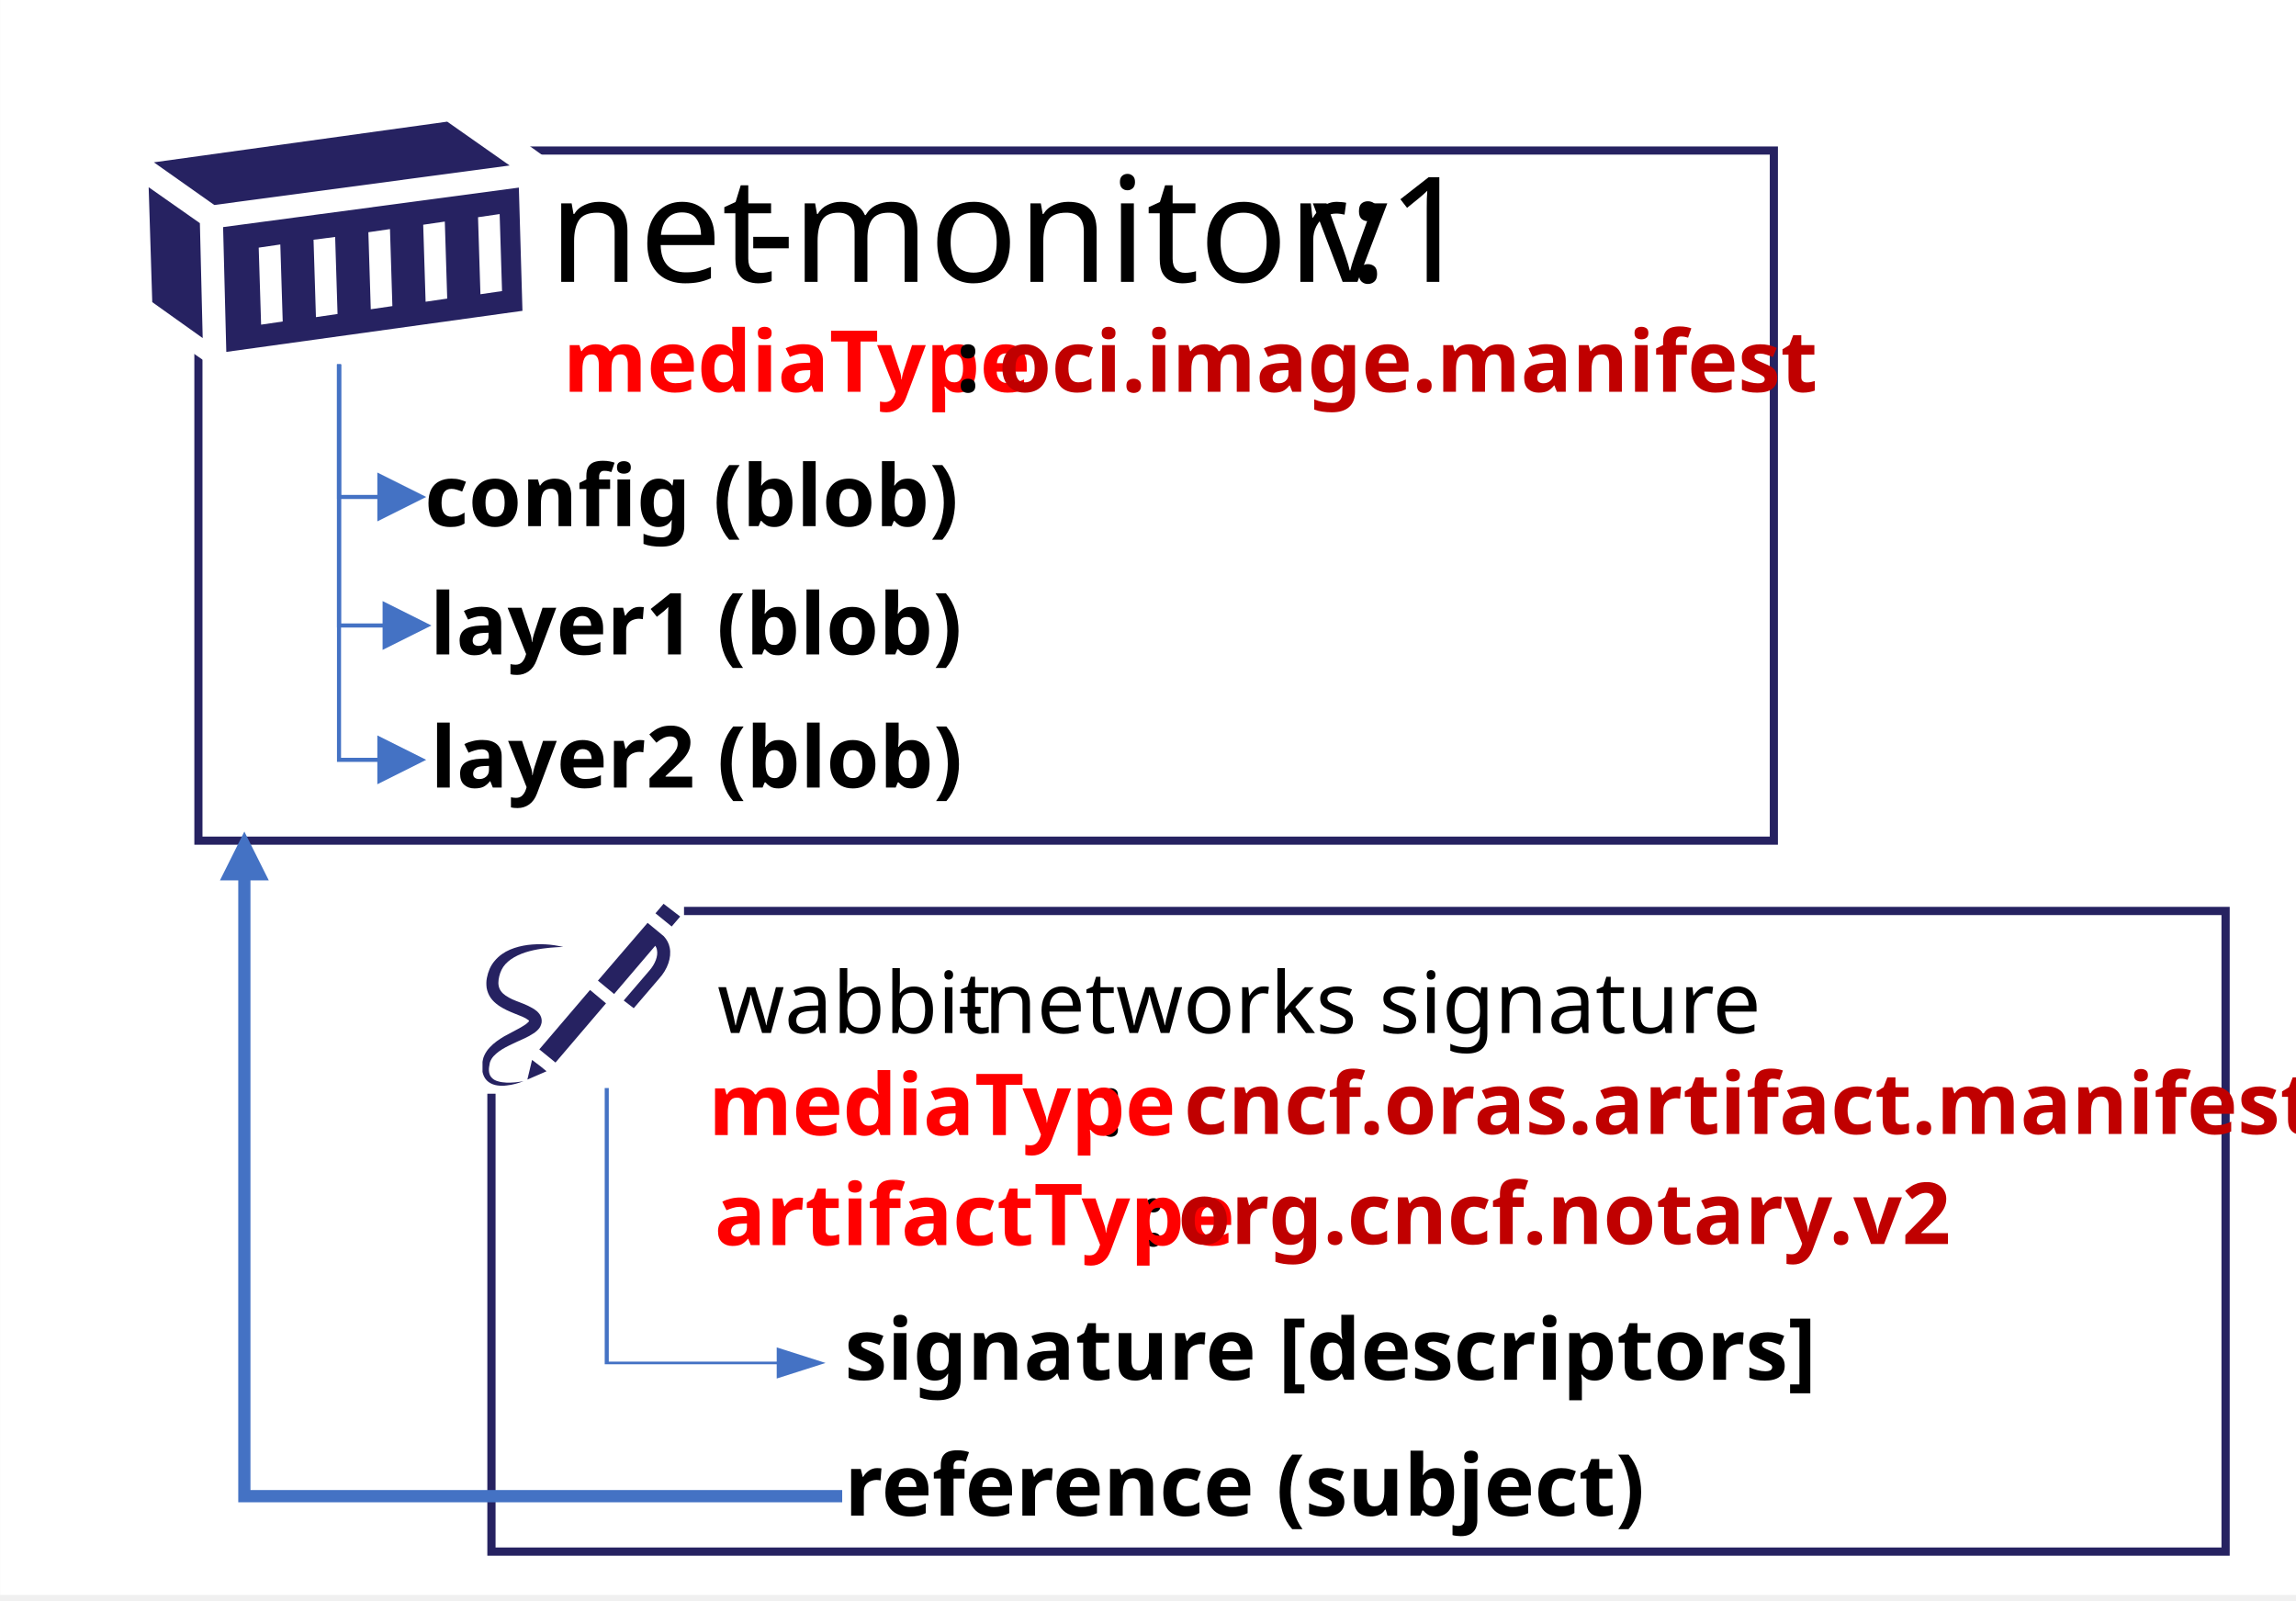
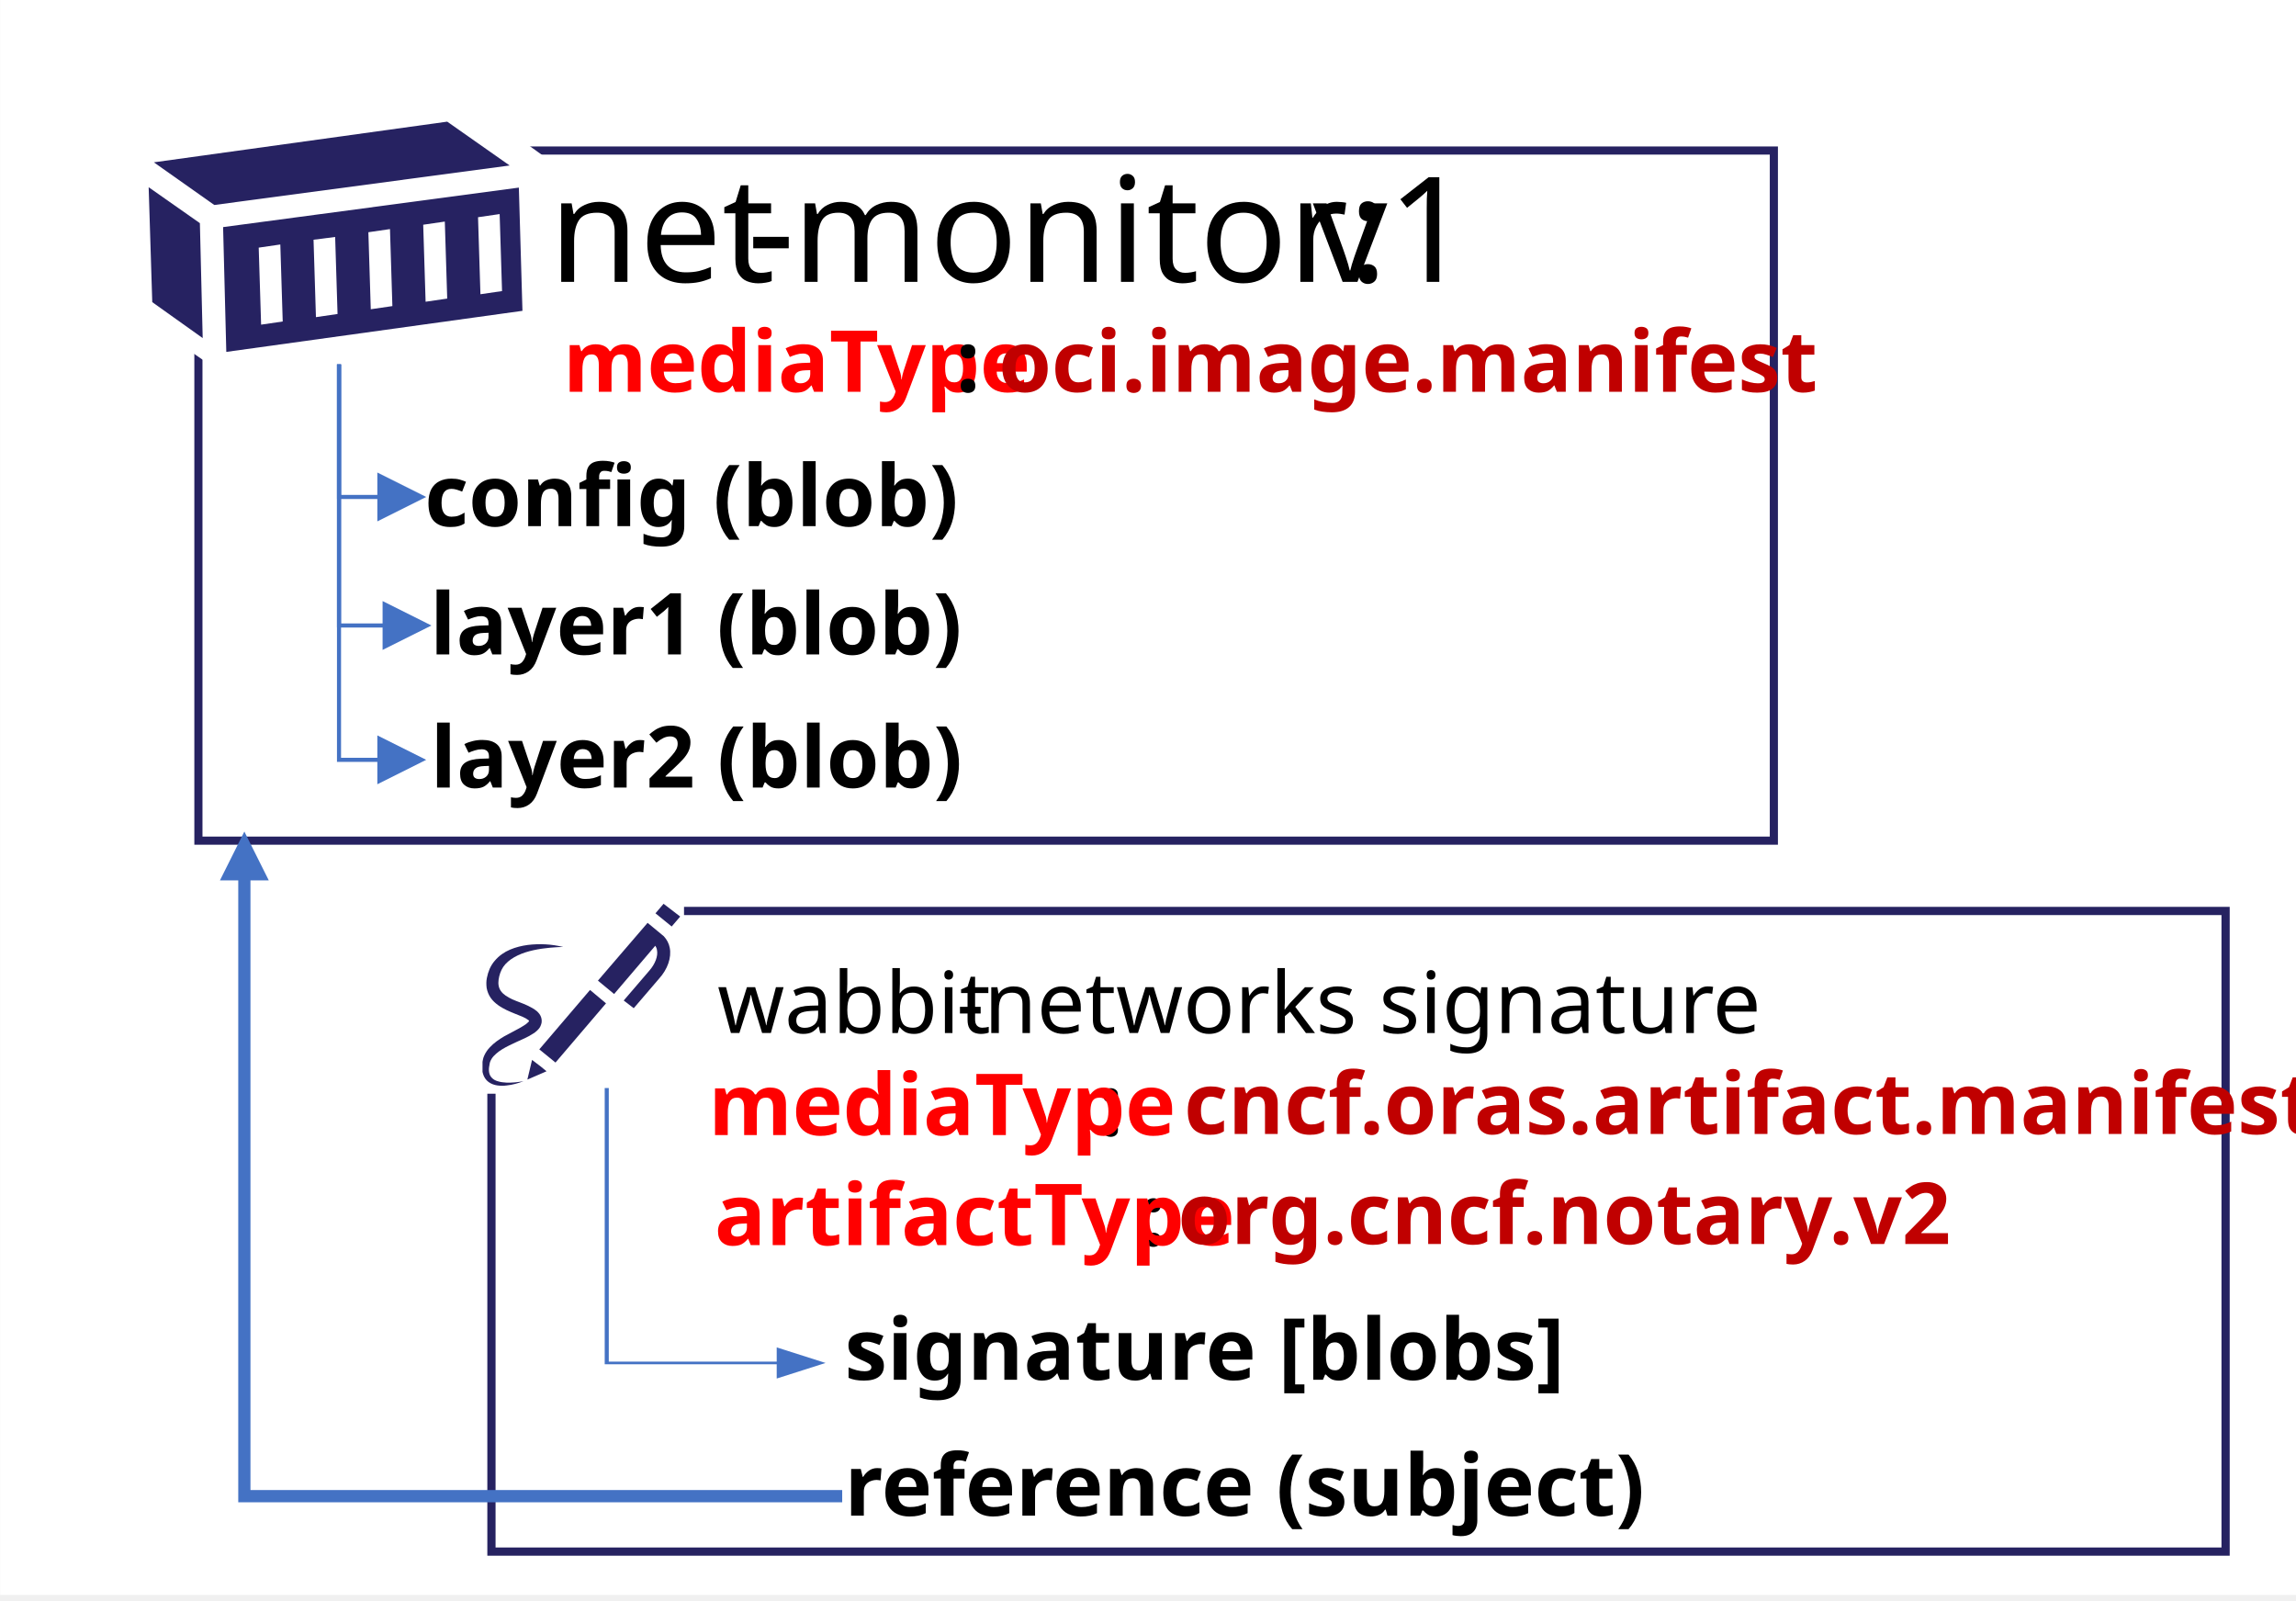
<svg xmlns="http://www.w3.org/2000/svg" width="99.483mm" height="69.321mm" viewBox="0 0 99.483 69.321" version="1.1" id="svg9533">
  <defs id="defs9530">
    <clipPath id="clip0">
      <rect x="504" y="20" width="376" height="262" id="rect9537" />
    </clipPath>
    <clipPath id="clip1">
      <rect x="518" y="30" width="62" height="42" id="rect9540" />
    </clipPath>
    <clipPath id="clip2">
      <rect x="518" y="30" width="62" height="42" id="rect9543" />
    </clipPath>
    <clipPath id="clip3">
      <rect x="518" y="20" width="62" height="62" id="rect9546" />
    </clipPath>
    <clipPath id="clip4">
      <rect x="575" y="162" width="33" height="33" id="rect9549" />
    </clipPath>
    <clipPath id="clip5">
      <rect x="575" y="162" width="33" height="33" id="rect9552" />
    </clipPath>
    <clipPath id="clip6">
      <rect x="574" y="162" width="35" height="33" id="rect9555" />
    </clipPath>
    <clipPath id="clip7">
      <rect x="574" y="162" width="35" height="33" id="rect9558" />
    </clipPath>
    <clipPath id="clip8">
      <rect x="574" y="162" width="34" height="33" id="rect9561" />
    </clipPath>
    <clipPath id="clip9">
      <rect x="574" y="162" width="34" height="33" id="rect9564" />
    </clipPath>
    <clipPath id="clip10">
      <rect x="574" y="162" width="34" height="33" id="rect9567" />
    </clipPath>
    <clipPath id="clip11">
      <rect x="574" y="162" width="34" height="33" id="rect9570" />
    </clipPath>
    <clipPath id="clip0-0">
      <rect x="591" y="357" width="33" height="33" id="rect33584" />
    </clipPath>
  </defs>
  <g id="layer1" transform="translate(0.3046117,-0.06652)">
    <g clip-path="url(#clip0)" transform="matrix(0.2645833,0,0,0.2645833,-133.6546,-5.225147)" id="g9681">
      <rect x="504.017" y="19.155" width="375.999" height="262" fill="#ffffff" id="rect9575" />
      <path d="m 536.492,44.648 h 258 v 112.999 h -258 z" stroke="#262261" stroke-width="1.333" stroke-miterlimit="8" fill="#ffffff" fill-rule="evenodd" id="path9577" />
      <text font-family="Calibri, Calibri_MSFontService, sans-serif" font-weight="400" font-size="24px" id="text9585" x="593.859" y="66.155">net<tspan font-size="24px" x="626.399" y="66.155" id="tspan9579">-</tspan>
        <tspan font-size="24px" x="633.733" y="66.155" id="tspan9581">monitor:</tspan>
        <tspan font-size="24px" x="718.999" y="66.155" id="tspan9583">v1</tspan>
      </text>
      <path d="m 581.366,37.148 13.089,9.444 c 0.183,8.45 0.355,16.899 0.539,25.349 l -57.454,7.207 -11.492,-7.953 c -0.183,-8.615 0.172,-18.224 0,-26.84 z" fill="#ffffff" fill-rule="evenodd" id="path9587" />
      <g clip-path="url(#clip1)" id="g9599" transform="translate(10.01717,7.15512)">
        <g clip-path="url(#clip2)" id="g9597">
          <g clip-path="url(#clip3)" id="g9595">
            <path d="M 60.724,43.328 60.142,23.151 12.352,29.618 12.869,50.053 Z m -3.686,-15.844 0.388,12.61 -3.492,0.517 -0.388,-12.61 z m -8.86,1.229 0.388,12.61 -3.492,0.517 -0.388,-12.61 z m -8.86,1.229 0.388,12.61 -3.492,0.517 -0.388,-12.61 z m -8.86,1.293 0.388,12.61 -3.492,0.517 -0.388,-12.675 z m -8.86,1.229 0.388,12.61 -3.492,0.517 -0.388,-12.61 z" fill="#262261" transform="matrix(1.01346,0,0,1,518,20.4118)" id="path9589" />
            <path d="M 0.905,41.905 9.054,47.79 8.601,28.971 0.323,23.087 Z" fill="#262261" transform="matrix(1.01346,0,0,1,518,20.4118)" id="path9591" />
            <path d="M 58.654,19.53 48.566,12.352 1.164,19.012 10.929,25.997 Z" fill="#262261" transform="matrix(1.01346,0,0,1,518,20.4118)" id="path9593" />
          </g>
        </g>
      </g>
      <text font-family="Calibri, Calibri_MSFontService, sans-serif" font-weight="700" font-size="14px" id="text9603" x="574.404" y="127.155">layer1 (blob)<tspan font-size="14px" x="573.544" y="149.155" id="tspan9601" />
      </text>
      <path d="m 567.987,122.752 h -8.803 v -43.097 h 0.666 v 42.764 l -0.333,-0.334 h 8.47 z m -1.333,-4.333 8,4 -8,4 z" fill="#4472c4" id="path9605" />
      <path d="m 567.127,144.747 h -7.943 v -65.092 h 0.666 v 64.759 l -0.333,-0.334 h 7.61 z m -1.333,-4.333 8,4 -8,4 z" fill="#4472c4" id="path9607" />
      <text font-family="Calibri, Calibri_MSFontService, sans-serif" font-weight="700" font-size="14px" id="text9609" x="573.544" y="106.155">config (blob)</text>
      <path d="m 567.127,101.703 h -7.943 v -22.048 h 0.666 v 21.715 l -0.333,-0.333 h 7.61 z m -1.333,-4.333 8,4 -8,4 z" fill="#4472c4" id="path9611" />
      <text fill="#ff0000" font-family="Calibri, Calibri_MSFontService, sans-serif" font-weight="700" font-size="14px" id="text9617" x="596.202" y="84.155">mediaType<tspan fill="#000000" font-size="14px" x="660.535" y="84.155" id="tspan9613">:</tspan>
        <tspan fill="#c00000" font-size="14px" x="667.535" y="84.155" id="tspan9615">oci.image.manifest</tspan>
      </text>
      <path d="M 584.48,169.161 H 868.468 V 274.057 H 584.48 Z" stroke="#262261" stroke-width="1.346" stroke-miterlimit="8" fill="#ffffff" fill-rule="evenodd" id="path9619" />
      <g clip-path="url(#clip4)" id="g9647" transform="translate(8.017168,5.15512)">
        <g clip-path="url(#clip5)" id="g9645">
          <g clip-path="url(#clip6)" id="g9643">
            <g clip-path="url(#clip7)" id="g9641">
              <path d="m 183.097,267.726 h 34.064 v 31.935 h -34.064 z" fill="#ffffff" transform="matrix(1.00067,0,0,1,391.237,-105.726)" id="path9621" />
              <g clip-path="url(#clip8)" id="g9639">
                <g clip-path="url(#clip9)" id="g9637">
                  <g clip-path="url(#clip10)" id="g9635">
                    <g clip-path="url(#clip11)" id="g9633">
                      <path d="m 19.754,16.335 -2.49,-2.191 -7.902,9.728 2.523,2.158 z" fill="#262261" transform="matrix(1.05141,0,0,1,574.456,162.796)" id="path9623" />
                      <path d="M 9.562,26.66 8.234,25.598 7.503,28.818 10.491,27.457 Z" fill="#262261" transform="matrix(1.05141,0,0,1,574.456,162.796)" id="path9625" />
                      <path d="M 27.457,1.594 29.98,3.752 31.308,2.125 28.718,0.033 Z" fill="#262261" transform="matrix(1.05141,0,0,1,574.456,162.796)" id="path9627" />
                      <path d="m 22.51,15.87 1.561,1.262 3.951,-4.847 C 29.349,10.757 29.98,8.831 29.681,7.238 29.549,6.507 29.216,5.877 28.752,5.345 l -2.523,-2.191 -7.736,9.462 2.523,2.191 6.408,-7.902 c 0.133,0.199 0.232,0.432 0.266,0.697 0.199,0.996 -0.299,2.324 -1.195,3.386 z" fill="#262261" transform="matrix(1.05141,0,0,1,574.456,162.796)" id="path9629" />
                      <path d="m 1.693,25.93 c 0.066,-0.166 0.133,-0.332 0.232,-0.498 0.199,-0.332 0.432,-0.598 0.73,-0.863 0.564,-0.531 1.295,-0.963 2.058,-1.361 0.764,-0.398 1.56,-0.763 2.39,-1.162 0.398,-0.199 0.83,-0.432 1.262,-0.731 0.232,-0.133 0.432,-0.299 0.664,-0.531 0.232,-0.232 0.465,-0.498 0.598,-0.93 0.166,-0.398 0.133,-0.93 0,-1.295 C 9.495,18.161 9.23,17.862 8.997,17.629 8.499,17.198 8.034,16.965 7.603,16.733 6.74,16.301 5.91,16.036 5.146,15.671 4.416,15.305 3.785,14.907 3.42,14.376 3.054,13.878 2.922,13.214 3.021,12.483 3.121,11.72 3.353,10.989 3.752,10.358 4.582,9.097 6.142,8.267 7.802,7.802 8.632,7.57 9.495,7.404 10.392,7.304 10.823,7.238 11.288,7.204 11.72,7.171 12.151,7.138 12.616,7.105 13.081,7.105 11.288,6.64 9.429,6.54 7.57,6.773 6.64,6.906 5.71,7.138 4.814,7.537 3.918,7.935 3.088,8.533 2.424,9.363 2.092,9.761 1.826,10.226 1.627,10.691 c -0.199,0.498 -0.332,0.963 -0.432,1.494 -0.1,0.531 -0.1,1.062 -0.033,1.627 0.1,0.564 0.299,1.129 0.631,1.627 0.332,0.498 0.73,0.863 1.162,1.195 0.432,0.332 0.863,0.564 1.295,0.797 0.863,0.431 1.726,0.763 2.49,1.095 0.365,0.166 0.697,0.365 0.896,0.531 0.1,0.066 0.133,0.133 0.133,0.166 0,0.033 0,0 0,0 0,0 -0.033,0.1 -0.133,0.199 -0.1,0.1 -0.232,0.199 -0.365,0.332 -0.299,0.232 -0.664,0.431 -1.029,0.664 -0.764,0.432 -1.56,0.863 -2.357,1.328 -0.797,0.498 -1.594,1.062 -2.258,1.826 -0.332,0.365 -0.631,0.83 -0.83,1.295 -0.1,0.232 -0.199,0.498 -0.232,0.764 -0.066,0.266 -0.066,0.498 -0.1,0.73 -0.033,0.498 -0.033,0.996 0.133,1.527 0.133,0.498 0.432,0.996 0.863,1.328 0.432,0.332 0.93,0.498 1.394,0.564 0.498,0.066 0.963,0.066 1.428,0 C 5.212,29.681 6.076,29.416 6.906,29.084 6.009,29.25 5.113,29.349 4.25,29.316 3.818,29.283 3.386,29.25 2.988,29.117 2.59,29.017 2.224,28.818 1.992,28.552 1.494,28.054 1.428,27.258 1.594,26.461 c 0,-0.133 0.066,-0.365 0.1,-0.531 z" fill="#262261" transform="matrix(1.05141,0,0,1,574.456,162.796)" id="path9631" />
                    </g>
                  </g>
                </g>
              </g>
            </g>
          </g>
        </g>
      </g>
      <text font-family="Calibri, Calibri_MSFontService, sans-serif" font-weight="400" font-size="14px" id="text9657" x="621.475" y="189.155">wabbit<tspan font-size="14px" x="660.642" y="189.155" id="tspan9649">-networks signature</tspan>
      </text>
      <path d="m 632.529,243.382 h -29.5 v -45.232 h 0.666 v 45.02 l -0.333,-0.213 h 29.167 z m -1.333,-2.761 8,2.549 -8,2.549 z" fill="#4472c4" id="path9659" style="stroke-width:0.798" />
      <path d="m 641.921,265.98 h -98.904 v -103.158 h 2 v 102.158 l -1,-1 h 97.904 z m -101.904,-101.825 4,-8 4,8 z" fill="#4472c4" id="path9679" />
      <text xml:space="preserve" style="font-style:normal;font-weight:normal;font-size:40px;line-height:1.25;font-family:sans-serif;fill:#000000;fill-opacity:1;stroke:none" x="728.326" y="280.256" id="text13215">
        <tspan id="tspan13213" x="728.326" y="280.256"> </tspan>
      </text>
      <text font-family="Calibri, Calibri_MSFontService, sans-serif" font-weight="700" font-size="14px" id="text70671-3" x="574.481" y="148.953">layer2 (blob)</text>
      <text font-family="Calibri, Calibri_MSFontService, sans-serif" font-weight="400" font-size="14px" id="text75456-7" x="603.157" y="245.92">
-         <tspan font-size="14px" x="642.324" y="245.92" id="tspan75448-7" style="font-weight:bold">signature [descriptors]</tspan>
+         <tspan font-size="14px" x="642.324" y="245.92" id="tspan75448-7" style="font-weight:bold">signature [blobs]</tspan>
      </text>
      <text font-family="Calibri, Calibri_MSFontService, sans-serif" font-weight="400" font-size="14px" id="text75456-7-6" x="603.125" y="268.168">
        <tspan font-size="14px" x="642.291" y="268.168" id="tspan75448-7-2" style="font-weight:bold">reference (subject)</tspan>
      </text>
      <g id="g202427" transform="translate(1.908032,11.77866)">
        <text fill="#ff0000" font-family="Calibri, Calibri_MSFontService, sans-serif" font-weight="700" font-size="14px" id="text9617-2-6" x="624.639" y="212.201">
          <tspan fill="#000000" font-size="14px" x="688.972" y="212.201" id="tspan9613-6-8">:</tspan>
        </text>
        <text fill="#ff0000" font-family="Calibri, Calibri_MSFontService, sans-serif" font-weight="700" font-size="14px" id="text9617-2-8" x="619.083" y="212.093">artifactType<tspan fill="#000000" font-size="14px" x="683.416" y="212.093" id="tspan9613-6-2" />
        </text>
        <text fill="#ff0000" font-family="Calibri, Calibri_MSFontService, sans-serif" font-weight="700" font-size="14px" id="text9617-2-8-9" x="623.649" y="211.915">
          <tspan fill="#c00000" font-size="14px" x="694.982" y="211.915" id="tspan9615-5-0-7">org.cncf.notary.v2</tspan>
        </text>
      </g>
      <g id="g202427-6" transform="translate(0.9219335,-6.242413)">
        <text fill="#ff0000" font-family="Calibri, Calibri_MSFontService, sans-serif" font-weight="700" font-size="14px" id="text9617-2-6-3" x="618.639" y="212.201">
          <tspan fill="#000000" font-size="14px" x="682.972" y="212.201" id="tspan9613-6-8-2">:</tspan>
        </text>
        <text fill="#ff0000" font-family="Calibri, Calibri_MSFontService, sans-serif" font-weight="700" font-size="14px" id="text9617-2-8-5" x="619.083" y="212.093">mediaType</text>
        <text fill="#ff0000" font-family="Calibri, Calibri_MSFontService, sans-serif" font-weight="700" font-size="14px" id="text9617-2-8-9-9" x="625.649" y="211.915">
          <tspan fill="#c00000" font-size="14px" x="696.982" y="211.915" id="tspan9615-5-0-7-0">cncf.oras.artifact.manifest.v1</tspan>
        </text>
      </g>
    </g>
    <g clip-path="url(#clip0-0)" transform="matrix(0.2645833,0,0,0.2645833,-47.6135,61.73911)" id="g33599">
      <path d="M 0,0 H 24.444 V 17.643 C 12.222,17.643 12.222,24.365 0,20.546 Z" stroke="#262261" stroke-width="0.815" stroke-miterlimit="8" fill="#ffffff" fill-rule="evenodd" transform="matrix(-1.00134,0,0,1,620.351,362.806)" id="path33589" />
      <text font-family="Calibri, Calibri_MSFontService, Arial" font-weight="400" font-size="19px" transform="matrix(0.611933,0,0,0.611111,596.912,371)" id="text33597">S<tspan font-size="19px" x="7.415" y="4.909" id="tspan33591">B</tspan>
        <tspan font-size="19px" x="15.682" y="9.818" id="tspan33593">o</tspan>
        <tspan font-size="16px" x="22.086" y="18" id="tspan33595">M</tspan>
      </text>
    </g>
  </g>
</svg>
